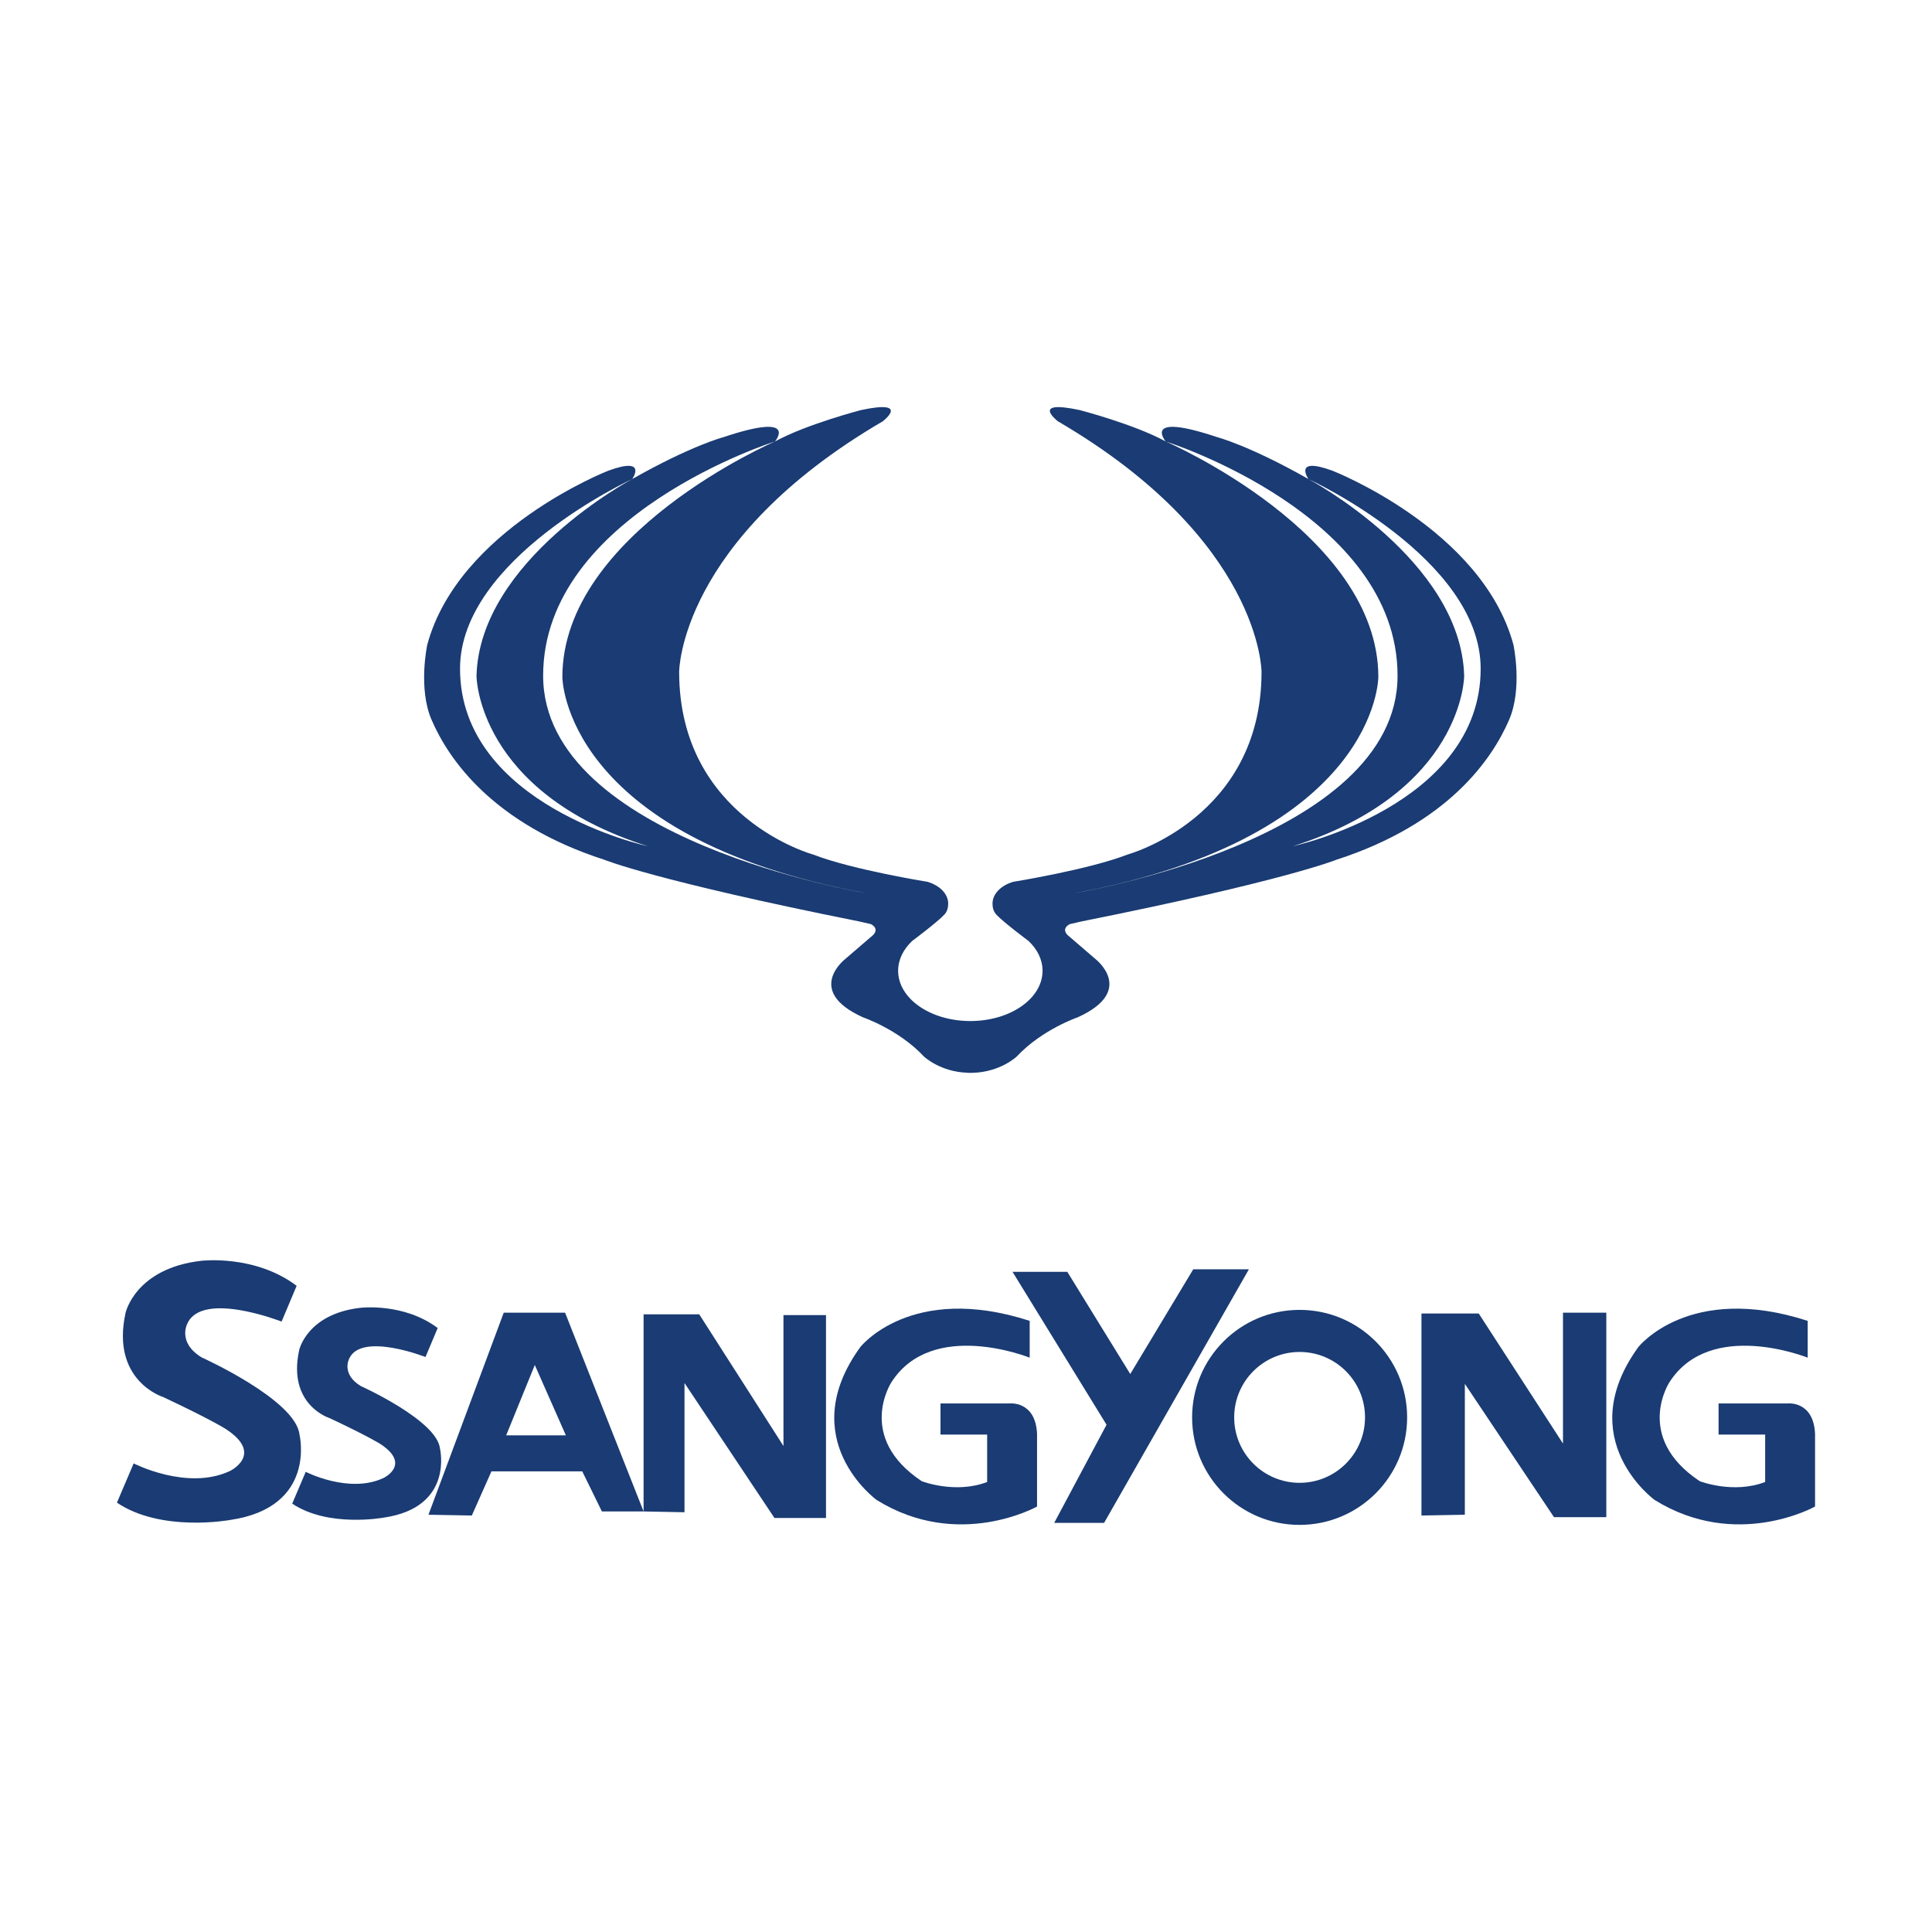
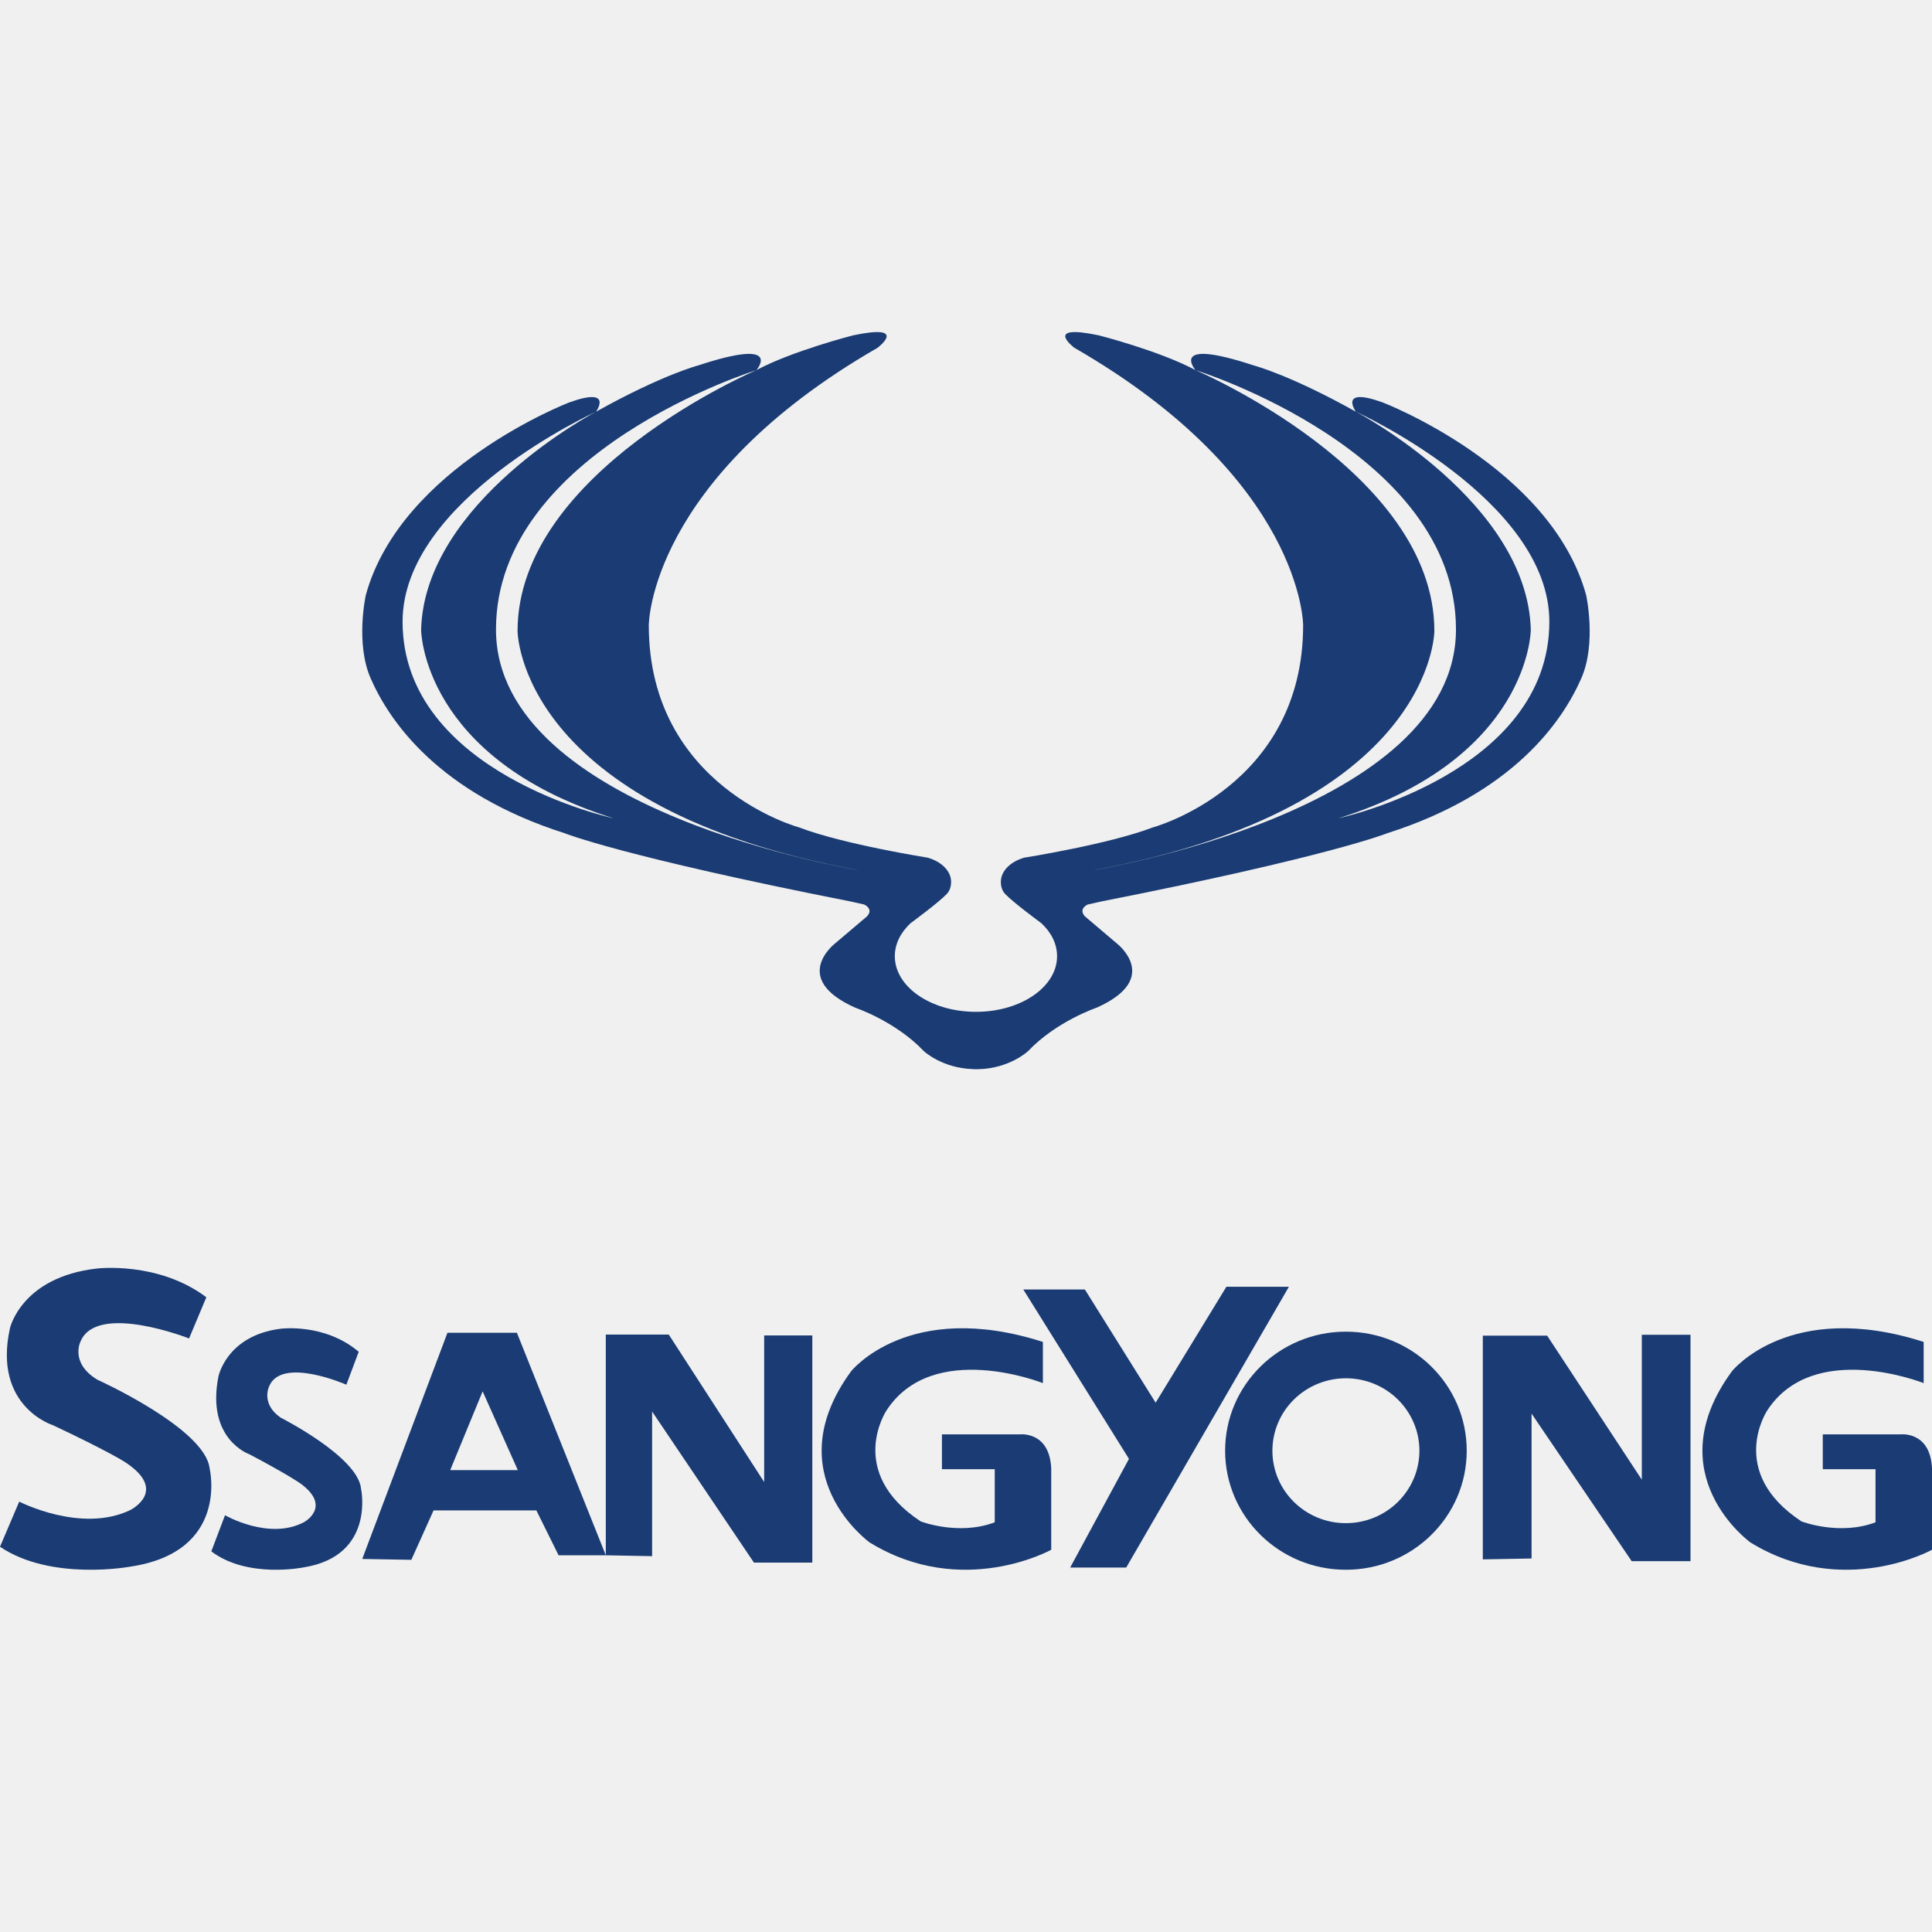
- <svg xmlns="http://www.w3.org/2000/svg" width="2500" height="2500" viewBox="0 0 192.756 192.756">
-   <g fill-rule="evenodd" clip-rule="evenodd">
-     <path fill="#fff" d="M0 0h192.756v192.756H0V0z" />
-     <path d="M29.881 143.13c-.375-3.476-9.774-7.707-9.774-7.707-2.444-1.502-1.411-3.379-1.411-3.379 1.505-3.294 9.399-.189 9.399-.189l1.501-3.57c-4.183-3.153-9.523-2.494-9.523-2.494-6.564.75-7.544 5.185-7.544 5.185-1.497 6.794 3.745 8.406 3.745 8.406 4.779 2.246 6.219 3.169 6.219 3.169 3.917 2.532.46 4.204.46 4.204-4.26 2.012-9.617-.751-9.617-.751l-1.67 3.916c4.436 2.993 11.287 1.729 11.287 1.729 8.697-1.269 6.928-8.519 6.928-8.519z" fill="#1a3b73" />
-     <path d="M43.895 144.518c-.302-2.815-7.911-6.236-7.911-6.236-1.98-1.219-1.141-2.74-1.141-2.74 1.218-2.662 7.609-.153 7.609-.153l1.215-2.89c-3.386-2.55-7.708-2.019-7.708-2.019-5.312.607-6.105 4.199-6.105 4.199-1.213 5.499 3.028 6.806 3.028 6.806 3.869 1.817 5.035 2.563 5.035 2.563 3.168 2.051.372 3.4.372 3.4-3.447 1.634-7.785-.604-7.785-.604l-1.349 3.171c3.59 2.424 9.134 1.398 9.134 1.398 7.039-1.027 5.606-6.895 5.606-6.895z" fill="#1a3b73" />
-     <path d="M50.258 130.966l-7.51 20.159 4.326.078 1.957-4.405h9.061l1.959 4h4.16l-7.833-19.832h-6.12zm.242 12.241l2.857-7.02 3.101 7.02H50.5zM78.167 144.269l-8.404-13.139h-5.552v19.668l4.082.08v-12.893l8.976 13.466h5.142v-20.243h-4.244v13.061zM100.689 140.024h-6.855v3.102h4.654v4.732c-3.184 1.224-6.528-.08-6.528-.08-6.612-4.404-3.021-9.875-3.021-9.875 4.082-6.367 13.793-2.447 13.793-2.447v-3.673c-11.836-3.837-16.896 2.61-16.896 2.61-6.689 9.222 1.632 15.264 1.632 15.264 8.163 5.059 15.999.65 15.999.65v-7.264c-.164-3.342-2.778-3.019-2.778-3.019zM178.316 140.024h-6.854v3.102h4.648v4.732c-3.184 1.224-6.529-.08-6.529-.08-6.611-4.404-3.02-9.875-3.02-9.875 4.082-6.367 13.793-2.447 13.793-2.447v-3.673c-11.834-3.837-16.893 2.61-16.893 2.61-6.693 9.222 1.629 15.264 1.629 15.264 8.164 5.059 15.998.65 15.998.65v-7.264c-.16-3.342-2.772-3.019-2.772-3.019z" fill="#1a3b73" />
-     <path fill="#1a3b73" d="M119.051 126.639l-6.285 10.447-6.282-10.198h-5.466l9.382 15.26-5.222 9.792h4.976l14.448-25.301h-5.551zM129.66 130.687c-5.922 0-10.723 4.804-10.723 10.727s4.801 10.725 10.723 10.725c5.924 0 10.73-4.802 10.73-10.725s-4.806-10.727-10.73-10.727zm0 17.254c-3.605 0-6.525-2.923-6.525-6.528a6.527 6.527 0 1 1 13.054 0 6.529 6.529 0 0 1-6.529 6.528zM155.939 144.024l-8.406-12.976h-5.713v20.155l4.328-.078v-13.058l8.893 13.299h5.221v-20.4h-4.323v13.058zM150.994 64.318c-3.125-11.539-18.057-17.355-18.057-17.355-3.984-1.458-2.393.832-2.393.832s17.182 7.909 17.182 18.918c0 13.635-18.723 17.713-18.723 17.713 17.029-5.418 17.078-16.98 17.078-16.98-.299-11.56-15.537-19.651-15.537-19.651-5.875-3.333-9.062-4.167-9.062-4.167-7.668-2.569-5.18.417-5.18.417s23.133 7.289 23.133 23.369c0 16.424-32.244 21.7-32.244 21.7 30.32-5.626 30.326-21.564 30.326-21.564 0-14.356-21.215-23.505-21.215-23.505-3.186-1.735-8.59-3.133-8.59-3.133-5.006-1.067-2.166 1.12-2.166 1.12 20.318 11.874 20.318 24.998 20.318 24.998 0 14.584-13.371 18.228-13.371 18.228-3.885 1.511-11.402 2.72-11.402 2.72-1.217.36-2.068 1.197-2.068 2.178 0 .396.096.788.385 1.099.734.784 3.205 2.622 3.205 2.622.885.833 1.402 1.864 1.402 2.98 0 2.738-3.148 4.96-7.059 5.011h-.288c-3.91-.051-7.061-2.272-7.061-5.011 0-1.116.52-2.147 1.403-2.98 0 0 2.47-1.838 3.204-2.622.289-.311.388-.702.388-1.099 0-.981-.853-1.818-2.069-2.178 0 0-7.518-1.208-11.403-2.72 0 0-13.371-3.643-13.371-18.228 0 0 0-13.125 20.318-24.998 0 0 2.839-2.187-2.166-1.12 0 0-5.404 1.398-8.59 3.133 0 0-21.214 9.148-21.214 23.505 0 0 .004 15.938 30.327 21.564 0 0-32.245-5.275-32.245-21.7 0-16.08 23.132-23.369 23.132-23.369s2.488-2.986-5.18-.417c0 0-3.187.833-9.063 4.167 0 0-15.239 8.091-15.537 19.651 0 0 .049 11.562 17.08 16.98 0 0-18.724-4.079-18.724-17.713 0-11.009 17.181-18.918 17.181-18.918s1.593-2.291-2.39-.832c0 0-14.935 5.817-18.058 17.355 0 0-.947 4.347.439 7.522 1.68 3.888 6.061 10.328 17.219 13.937 0 0 5.08 2.086 25.399 6.148l1.197.273s.874.383.248 1.073l-2.799 2.406s-4.105 3.158 1.754 5.816c0 0 3.575 1.218 6.095 3.916 0 0 1.621 1.542 4.366 1.619v.011h.183c.008 0 .015.003.021.003v-.003h.118v.003l.021-.003h.126v-.004c2.781-.06 4.422-1.626 4.422-1.626 2.521-2.698 6.094-3.916 6.094-3.916 5.861-2.658 1.754-5.816 1.754-5.816l-2.797-2.406c-.625-.69.248-1.073.248-1.073l1.195-.273c20.318-4.062 25.4-6.148 25.4-6.148 11.158-3.609 15.539-10.048 17.221-13.937 1.387-3.175.44-7.522.44-7.522z" />
+ <svg xmlns="http://www.w3.org/2000/svg" width="64" height="64" viewBox="0 0 64 64" fill="none">
+   <g clip-path="url(#clip0_10704_21795)">
+     <path fill-rule="evenodd" clip-rule="evenodd" d="M6.944 48.645C6.801 47.317 3.218 45.701 3.218 45.701C2.286 45.127 2.68 44.41 2.68 44.41C3.254 43.152 6.263 44.338 6.263 44.338L6.835 42.974C5.24 41.77 3.205 42.022 3.205 42.022C0.703 42.308 0.329 44.002 0.329 44.002C-0.242 46.597 1.757 47.213 1.757 47.213C3.578 48.071 4.127 48.424 4.127 48.424C5.62 49.391 4.303 50.029 4.303 50.029C2.679 50.798 0.637 49.743 0.637 49.743L0 51.238C1.691 52.382 4.303 51.899 4.303 51.899C7.618 51.414 6.944 48.645 6.944 48.645Z" fill="#1A3B73" />
+     <path fill-rule="evenodd" clip-rule="evenodd" d="M11.96 49.316C11.858 48.254 9.298 46.962 9.298 46.962C8.632 46.502 8.914 45.928 8.914 45.928C9.324 44.923 11.474 45.87 11.474 45.87L11.883 44.779C10.744 43.817 9.289 44.017 9.289 44.017C7.502 44.246 7.235 45.602 7.235 45.602C6.827 47.678 8.254 48.171 8.254 48.171C9.556 48.857 9.948 49.139 9.948 49.139C11.014 49.913 10.073 50.422 10.073 50.422C8.914 51.039 7.454 50.194 7.454 50.194L7 51.391C8.208 52.306 10.073 51.919 10.073 51.919C12.442 51.531 11.96 49.316 11.96 49.316Z" fill="#1A3B73" />
+     <path fill-rule="evenodd" clip-rule="evenodd" d="M14.823 44.149L12 51.642L13.626 51.671L14.362 50.034H17.768L18.504 51.521H20.068L17.123 44.149H14.823ZM14.914 48.699L15.988 46.09L17.153 48.699H14.914ZM25.314 49.094L22.154 44.21H20.068V51.521L21.602 51.55V46.758L24.976 51.764H26.909V44.239H25.314V49.094ZM33.779 47.516H31.203V48.669H32.952V50.428C31.755 50.883 30.498 50.398 30.498 50.398C28.013 48.761 29.363 46.728 29.363 46.728C30.897 44.361 34.547 45.818 34.547 45.818V44.453C30.098 43.027 28.196 45.423 28.196 45.423C25.682 48.851 28.81 51.097 28.81 51.097C31.878 52.977 34.823 51.338 34.823 51.338V48.638C34.762 47.396 33.779 47.516 33.779 47.516ZM62.958 47.516H60.382V48.669H62.129V50.428C60.932 50.883 59.675 50.398 59.675 50.398C57.19 48.761 58.539 46.728 58.539 46.728C60.074 44.361 63.724 45.818 63.724 45.818V44.453C59.276 43.027 57.374 45.423 57.374 45.423C54.858 48.851 57.987 51.097 57.987 51.097C61.055 52.977 64 51.338 64 51.338V48.638C63.94 47.396 62.958 47.516 62.958 47.516Z" fill="#1A3B73" />
+     <path fill-rule="evenodd" clip-rule="evenodd" d="M40.626 42.625L38.282 46.466L35.938 42.717H33.899L37.399 48.327L35.451 51.927H37.307L42.697 42.625H40.626ZM44.584 44.113C42.375 44.113 40.584 45.879 40.584 48.057C40.584 50.235 42.375 52 44.584 52C46.794 52 48.587 50.235 48.587 48.057C48.587 45.879 46.794 44.113 44.584 44.113ZM44.584 50.457C43.239 50.457 42.15 49.382 42.15 48.057C42.15 47.42 42.406 46.81 42.863 46.36C43.32 45.91 43.939 45.657 44.585 45.657C45.23 45.657 45.85 45.91 46.306 46.36C46.763 46.81 47.02 47.42 47.02 48.057C47.02 48.693 46.763 49.304 46.306 49.754C45.849 50.204 45.23 50.457 44.584 50.457ZM54.387 49.017L51.252 44.246H49.12V51.656L50.735 51.627V46.827L54.052 51.716H56V44.216H54.387V49.017ZM52.543 19.713C51.377 15.471 45.806 13.332 45.806 13.332C44.32 12.796 44.914 13.638 44.914 13.638C44.914 13.638 51.324 16.546 51.324 20.593C51.324 25.606 44.339 27.106 44.339 27.106C50.692 25.114 50.71 20.863 50.71 20.863C50.598 16.613 44.914 13.638 44.914 13.638C42.722 12.413 41.533 12.106 41.533 12.106C38.673 11.162 39.601 12.26 39.601 12.26C39.601 12.26 48.231 14.94 48.231 20.851C48.231 26.889 36.202 28.829 36.202 28.829C47.513 26.761 47.515 20.901 47.515 20.901C47.515 15.623 39.601 12.26 39.601 12.26C38.412 11.622 36.396 11.108 36.396 11.108C34.529 10.716 35.588 11.52 35.588 11.52C43.168 15.885 43.168 20.71 43.168 20.71C43.168 26.072 38.18 27.412 38.18 27.412C36.731 27.967 33.926 28.412 33.926 28.412C33.472 28.544 33.155 28.852 33.155 29.212C33.155 29.358 33.191 29.502 33.299 29.616C33.572 29.904 34.494 30.58 34.494 30.58C34.824 30.887 35.017 31.265 35.017 31.676C35.017 32.682 33.843 33.499 32.384 33.518H32.276C30.818 33.499 29.642 32.683 29.642 31.676C29.642 31.265 29.836 30.887 30.166 30.58C30.166 30.58 31.087 29.904 31.361 29.616C31.469 29.502 31.506 29.358 31.506 29.212C31.506 28.852 31.188 28.544 30.734 28.412C30.734 28.412 27.929 27.967 26.48 27.412C26.48 27.412 21.492 26.072 21.492 20.71C21.492 20.71 21.492 15.885 29.072 11.52C29.072 11.52 30.131 10.716 28.264 11.108C28.264 11.108 26.248 11.622 25.059 12.26C25.059 12.26 17.145 15.623 17.145 20.901C17.145 20.901 17.147 26.761 28.459 28.829C28.459 28.829 16.43 26.89 16.43 20.851C16.43 14.94 25.059 12.26 25.059 12.26C25.059 12.26 25.987 11.162 23.127 12.106C23.127 12.106 21.938 12.413 19.746 13.638C19.746 13.638 14.061 16.613 13.95 20.863C13.95 20.863 13.968 25.114 20.322 27.106C20.322 27.106 13.336 25.606 13.336 20.593C13.336 16.546 19.746 13.638 19.746 13.638C19.746 13.638 20.34 12.796 18.854 13.332C18.854 13.332 13.283 15.471 12.118 19.713C12.118 19.713 11.764 21.311 12.282 22.478C12.908 23.908 14.543 26.275 18.705 27.602C18.705 27.602 20.6 28.369 28.18 29.863L28.627 29.963C28.627 29.963 28.953 30.104 28.719 30.357L27.675 31.242C27.675 31.242 26.144 32.403 28.329 33.38C28.329 33.38 29.663 33.828 30.603 34.82C30.603 34.82 31.208 35.387 32.232 35.415V35.419H32.3C32.303 35.419 32.306 35.42 32.308 35.42V35.419H32.352V35.42L32.36 35.419H32.407V35.418C33.444 35.396 34.056 34.82 34.056 34.82C34.997 33.828 36.33 33.38 36.33 33.38C38.516 32.403 36.984 31.242 36.984 31.242L35.941 30.357C35.707 30.104 36.033 29.963 36.033 29.963L36.479 29.863C44.058 28.369 45.954 27.602 45.954 27.602C50.117 26.275 51.751 23.908 52.379 22.478C52.896 21.311 52.543 19.713 52.543 19.713Z" fill="#1A3B73" />
  </g>
+   <defs>
+     <clipPath id="clip0_10704_21795">
+       <rect width="64" height="64" fill="white" />
+     </clipPath>
+   </defs>
</svg>
